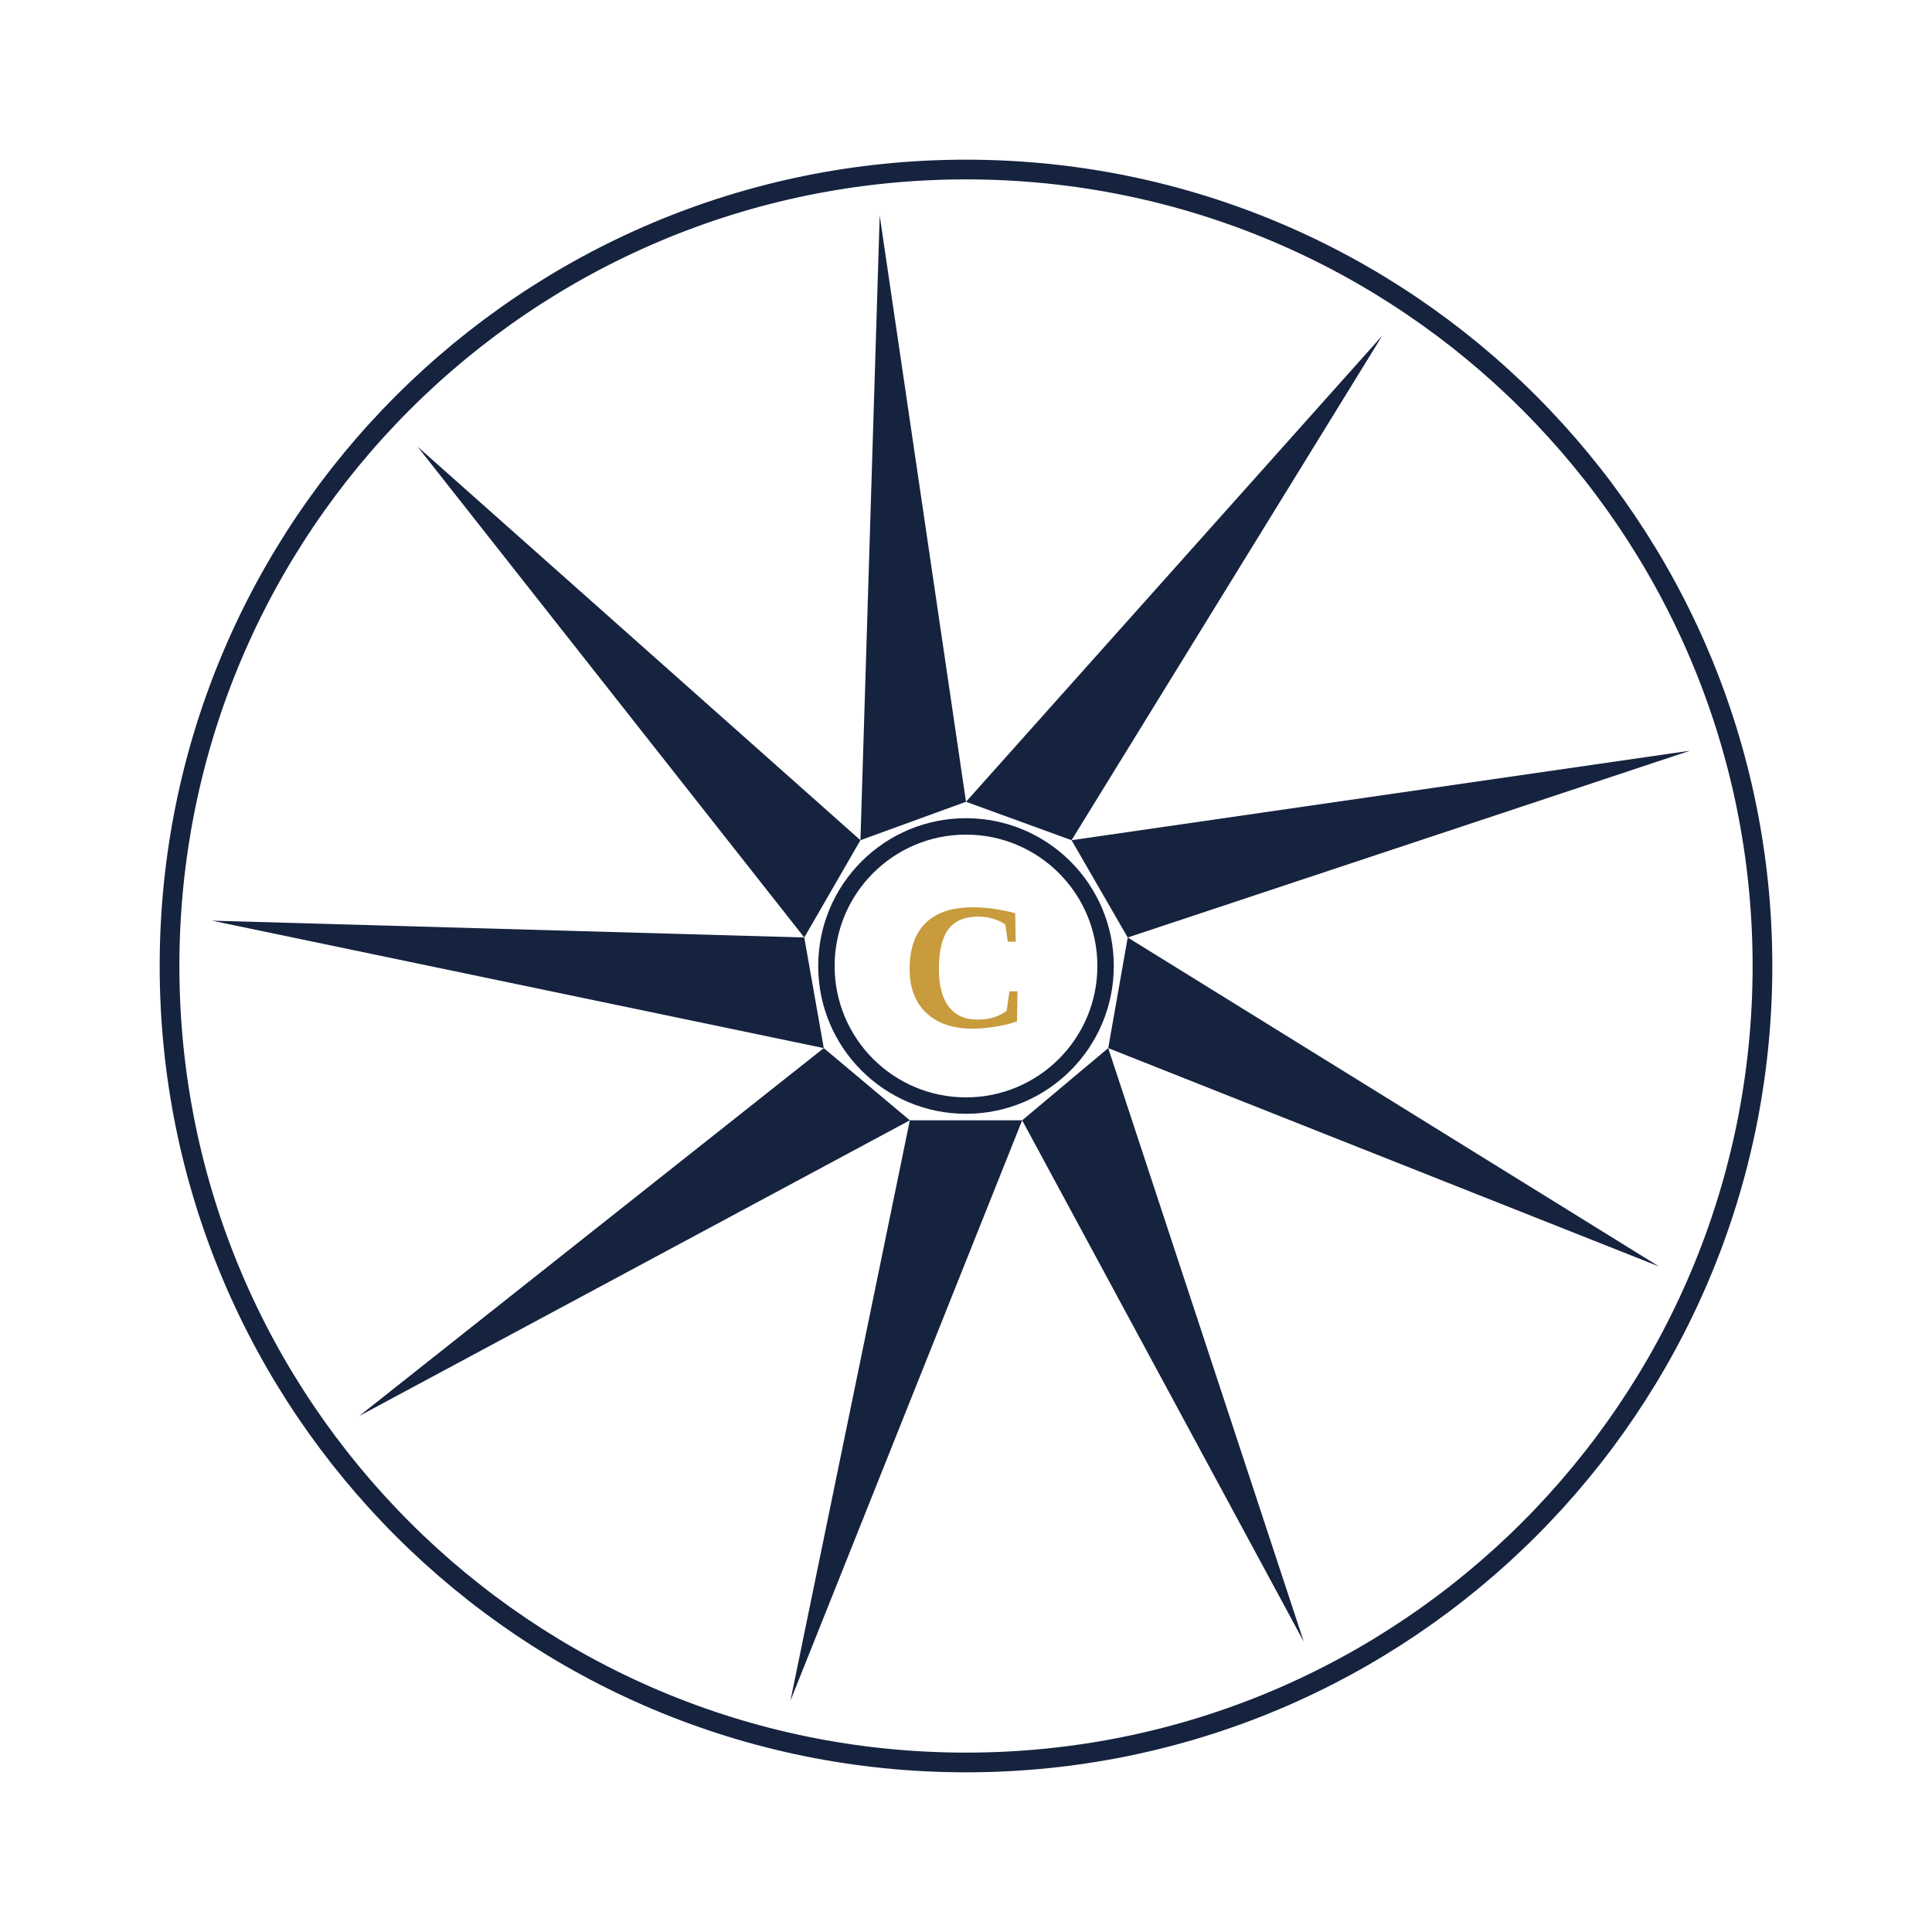
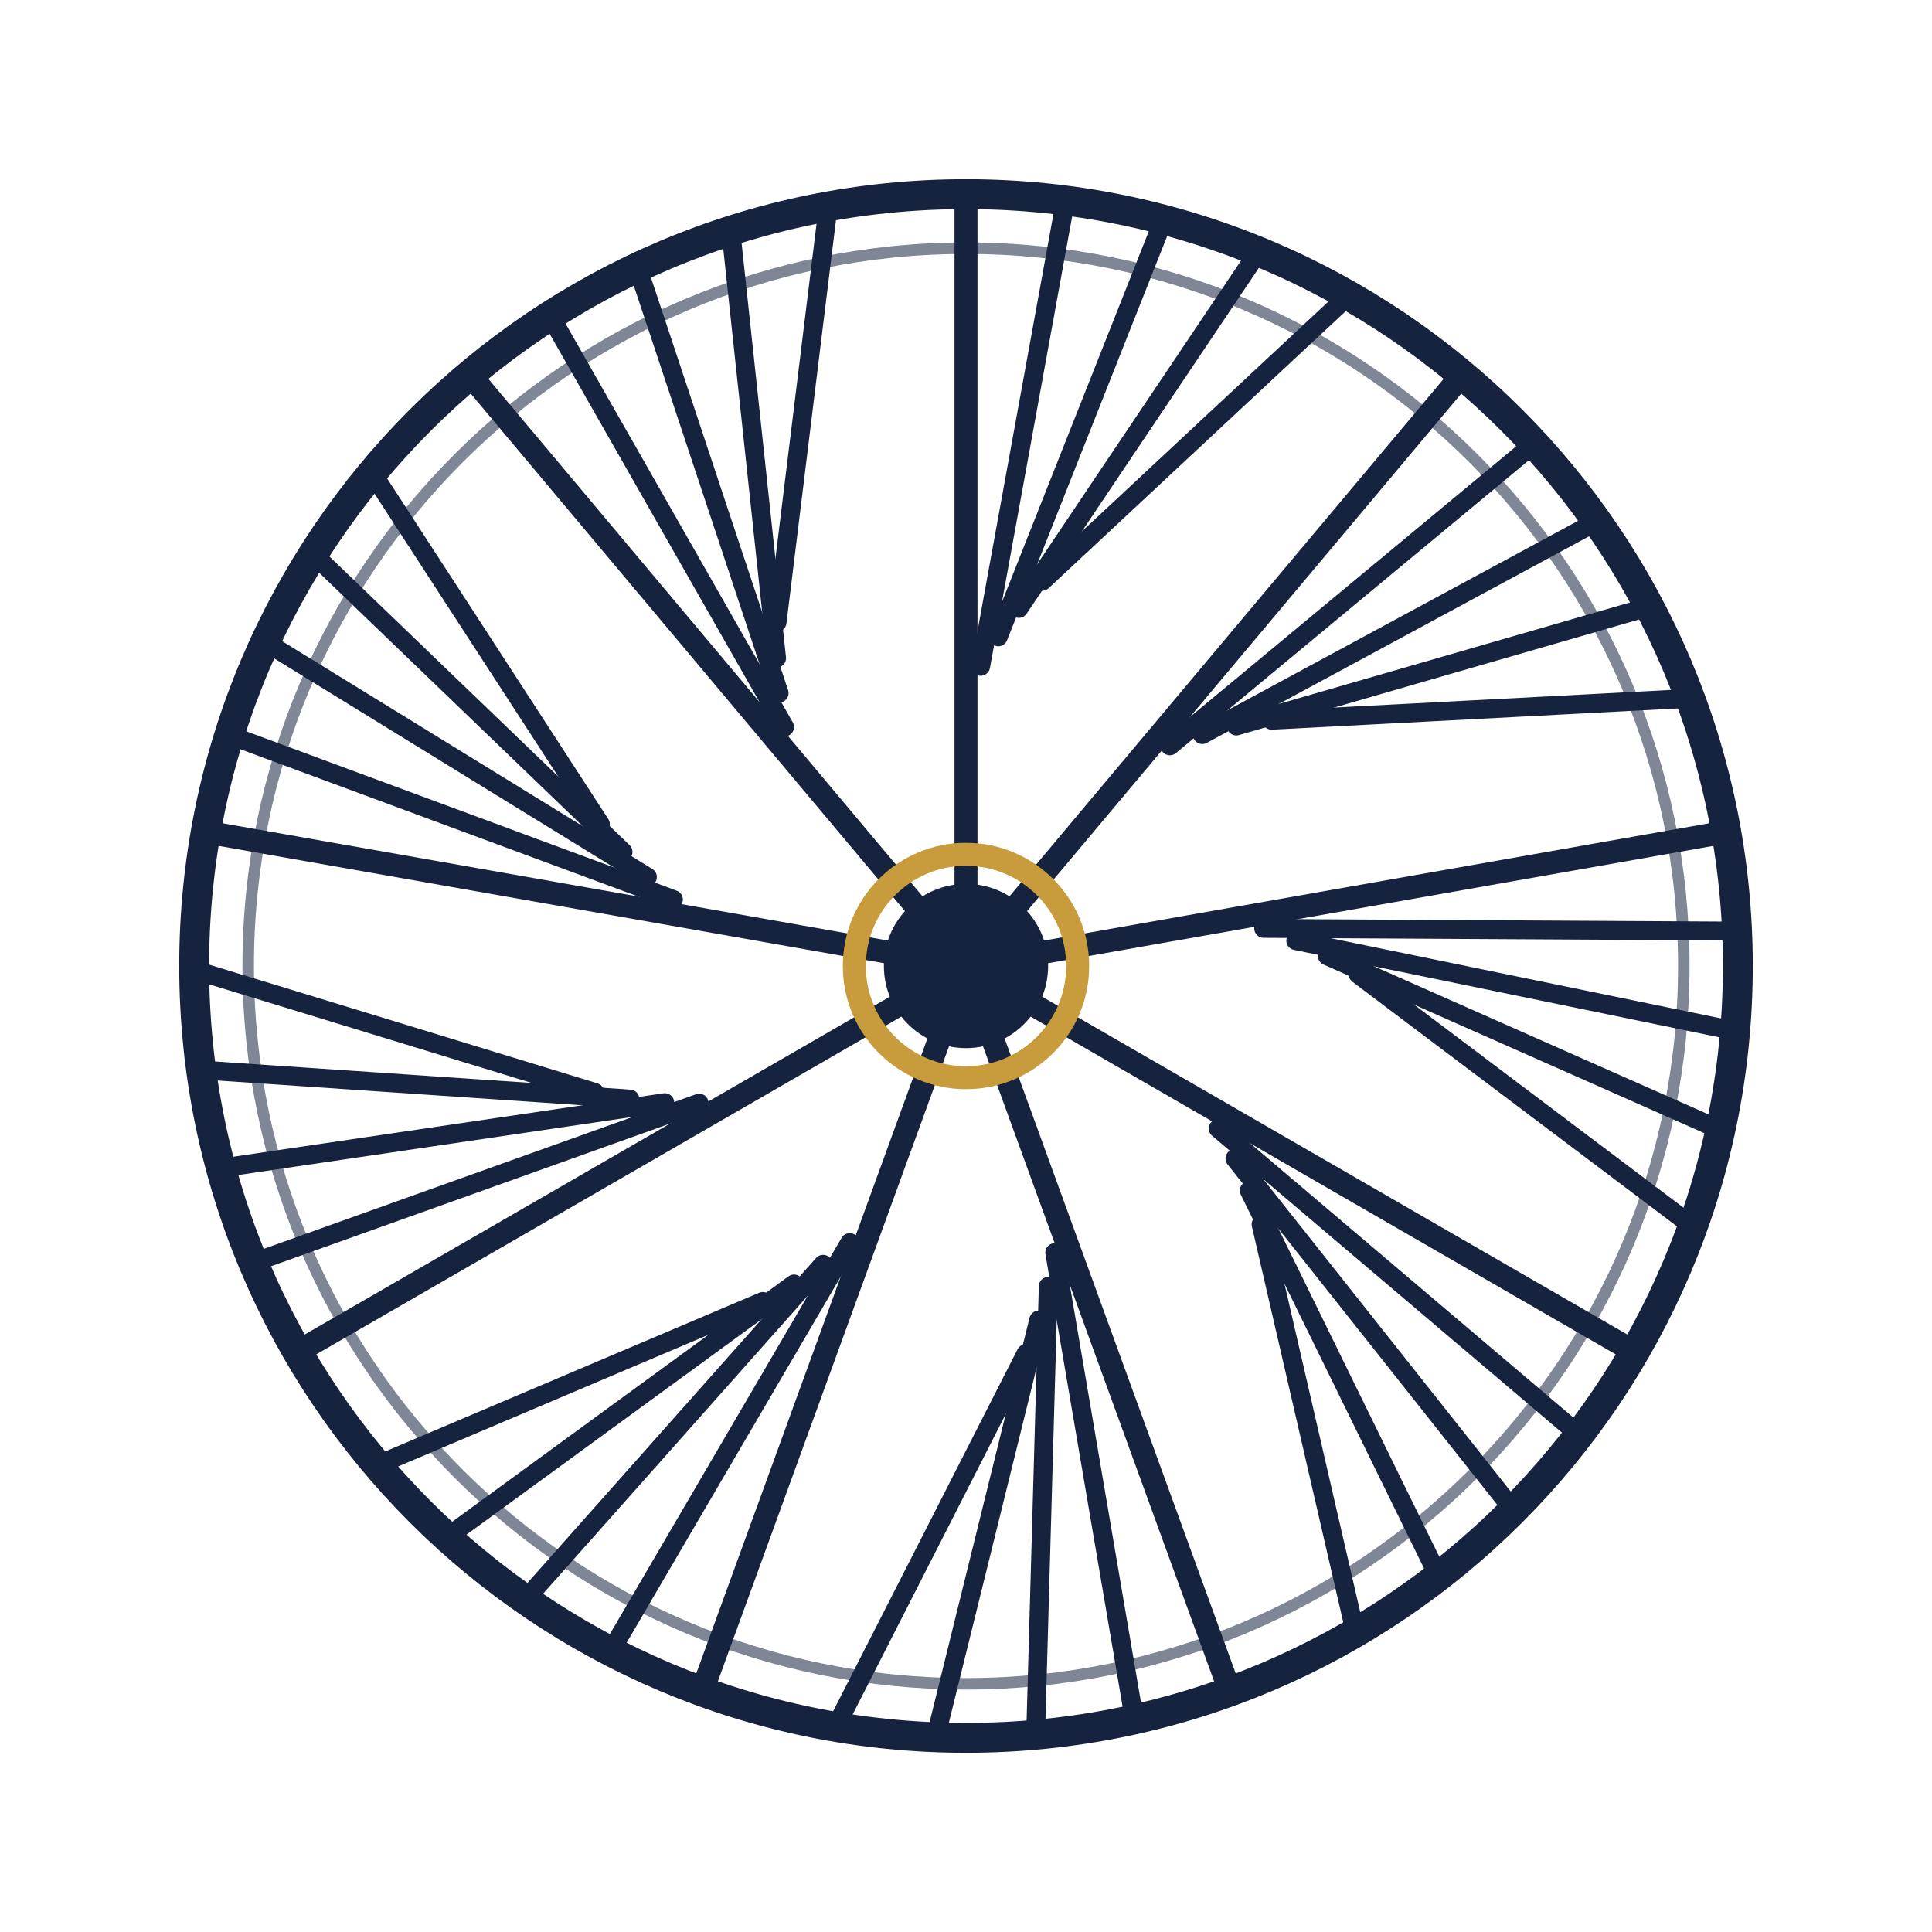
<svg xmlns="http://www.w3.org/2000/svg" width="400" height="400" viewBox="0 0 400 400">
  <rect x="0" y="0" width="400" height="400" fill="#FFFFFF" />
  <g transform="translate(30,30)">
-     <circle cx="170" cy="170" r="164.9" fill="none" stroke="#16233F" stroke-width="4.08" />
-     <polygon points="170,136 256.186,39.49 191.855,143.954" fill="#16233F" />
-     <line x1="173.961" y1="121.473" x2="225.876" y2="37.404" stroke="#FFFFFF" stroke-width="2.815" stroke-linecap="round" />
-     <line x1="177.896" y1="121.957" x2="234.58" y2="44.929" stroke="#FFFFFF" stroke-width="2.815" stroke-linecap="round" />
-     <polygon points="191.855,143.954 319.913,125.423 203.483,164.096" fill="#16233F" />
-     <line x1="204.227" y1="135.373" x2="298.034" y2="104.342" stroke="#FFFFFF" stroke-width="2.815" stroke-linecap="round" />
-     <line x1="206.931" y1="138.272" x2="299.865" y2="115.701" stroke="#FFFFFF" stroke-width="2.815" stroke-linecap="round" />
-     <polygon points="203.483,164.096 313.493,232.214 199.445,187" fill="#16233F" />
-     <line x1="218.477" y1="165.474" x2="310.284" y2="202.002" stroke="#FFFFFF" stroke-width="2.815" stroke-linecap="round" />
-     <line x1="218.685" y1="169.434" x2="304.385" y2="211.88" stroke="#FFFFFF" stroke-width="2.815" stroke-linecap="round" />
-     <polygon points="199.445,187 239.932,309.895 181.629,201.95" fill="#16233F" />
-     <line x1="210.045" y1="197.694" x2="256.893" y2="284.688" stroke="#FFFFFF" stroke-width="2.815" stroke-linecap="round" />
-     <line x1="207.659" y1="200.86" x2="246.025" y2="288.463" stroke="#FFFFFF" stroke-width="2.815" stroke-linecap="round" />
-     <polygon points="181.629,201.95 133.648,322.117 158.371,201.95" fill="#16233F" />
-     <line x1="182.875" y1="216.955" x2="162.844" y2="313.71" stroke="#FFFFFF" stroke-width="2.815" stroke-linecap="round" />
-     <line x1="179.012" y1="217.847" x2="152.092" y2="309.616" stroke="#FFFFFF" stroke-width="2.815" stroke-linecap="round" />
-     <polygon points="158.371,201.95 44.374,263.162 140.555,187" fill="#16233F" />
-     <line x1="149.681" y1="214.245" x2="72.143" y2="275.488" stroke="#FFFFFF" stroke-width="2.815" stroke-linecap="round" />
-     <line x1="146.148" y1="212.445" x2="66.538" y2="265.441" stroke="#FFFFFF" stroke-width="2.815" stroke-linecap="round" />
-     <polygon points="140.555,187 13.882,160.615 136.517,164.096" fill="#16233F" />
-     <line x1="125.994" y1="190.833" x2="27.231" y2="187.908" stroke="#FFFFFF" stroke-width="2.815" stroke-linecap="round" />
-     <line x1="124.445" y1="187.183" x2="29.395" y2="176.608" stroke="#FFFFFF" stroke-width="2.815" stroke-linecap="round" />
-     <polygon points="136.517,164.096 56.439,62.46 148.145,143.954" fill="#16233F" />
-     <line x1="122.898" y1="157.672" x2="49.122" y2="91.948" stroke="#FFFFFF" stroke-width="2.815" stroke-linecap="round" />
-     <line x1="124.058" y1="153.881" x2="58.043" y2="84.683" stroke="#FFFFFF" stroke-width="2.815" stroke-linecap="round" />
-     <polygon points="148.145,143.954 152.132,14.624 170,136" fill="#16233F" />
-     <line x1="141.842" y1="130.28" x2="127.573" y2="32.509" stroke="#FFFFFF" stroke-width="2.815" stroke-linecap="round" />
-     <line x1="145.167" y1="128.121" x2="139.077" y2="32.679" stroke="#FFFFFF" stroke-width="2.815" stroke-linecap="round" />
-     <circle cx="170" cy="170" r="28.9" fill="#FFFFFF" />
-     <circle cx="170" cy="170" r="28.9" fill="none" stroke="#16233F" stroke-width="3.4" />
-     <text x="170" y="170" text-anchor="middle" dominant-baseline="central" font-family="Liberation Serif, Georgia, serif" font-weight="bold" font-size="37.4" fill="#C89B3C">C</text>
+     <circle cx="170" cy="170" r="159.8" fill="#FFFFFF" stroke="#16233F" stroke-width="6.188" />
+     <circle cx="170" cy="170" r="148.614" fill="none" stroke="#16233F" stroke-width="2.38" opacity="0.55" />
+     <line x1="170" y1="154.7" x2="170" y2="12.597" stroke="#16233F" stroke-width="4.76" stroke-linecap="round" />
+     <line x1="173.034" y1="107.956" x2="190.164" y2="13.894" stroke="#16233F" stroke-width="3.903" stroke-linecap="round" />
+     <line x1="176.682" y1="101.851" x2="209.995" y2="17.763" stroke="#16233F" stroke-width="3.903" stroke-linecap="round" />
+     <line x1="180.932" y1="95.969" x2="229.168" y2="24.141" stroke="#16233F" stroke-width="3.903" stroke-linecap="round" />
+     <line x1="185.77" y1="90.354" x2="247.365" y2="32.922" stroke="#16233F" stroke-width="3.903" stroke-linecap="round" />
+     <line x1="179.835" y1="158.28" x2="271.177" y2="49.422" stroke="#16233F" stroke-width="4.76" stroke-linecap="round" />
+     <line x1="212.206" y1="124.422" x2="285.789" y2="63.377" stroke="#16233F" stroke-width="3.903" stroke-linecap="round" />
+     <line x1="218.924" y1="122.09" x2="298.494" y2="79.088" stroke="#16233F" stroke-width="3.903" stroke-linecap="round" />
+     <line x1="225.961" y1="120.316" x2="309.082" y2="96.298" stroke="#16233F" stroke-width="3.903" stroke-linecap="round" />
+     <line x1="233.276" y1="119.125" x2="317.377" y2="114.722" stroke="#16233F" stroke-width="3.903" stroke-linecap="round" />
+     <line x1="185.068" y1="167.343" x2="325.012" y2="142.667" stroke="#16233F" stroke-width="4.76" stroke-linecap="round" />
+     <line x1="231.628" y1="162.215" x2="327.236" y2="162.75" stroke="#16233F" stroke-width="3.903" stroke-linecap="round" />
+     <line x1="238.274" y1="164.747" x2="326.869" y2="182.952" stroke="#16233F" stroke-width="3.903" stroke-linecap="round" />
+     <line x1="244.805" y1="167.911" x2="323.918" y2="202.941" stroke="#16233F" stroke-width="3.903" stroke-linecap="round" />
+     <line x1="251.174" y1="171.7" x2="318.43" y2="222.387" stroke="#16233F" stroke-width="3.903" stroke-linecap="round" />
+     <line x1="183.25" y1="177.65" x2="306.315" y2="248.701" stroke="#16233F" stroke-width="4.76" stroke-linecap="round" />
+     <line x1="222.214" y1="203.65" x2="295.11" y2="265.515" stroke="#16233F" stroke-width="3.903" stroke-linecap="round" />
+     <line x1="225.678" y1="209.861" x2="281.843" y2="280.755" stroke="#16233F" stroke-width="3.903" stroke-linecap="round" />
+     <line x1="228.647" y1="216.483" x2="266.734" y2="294.17" stroke="#16233F" stroke-width="3.903" stroke-linecap="round" />
+     <line x1="231.09" y1="223.48" x2="250.03" y2="305.539" stroke="#16233F" stroke-width="3.903" stroke-linecap="round" />
+     <line x1="175.233" y1="184.377" x2="223.835" y2="317.91" stroke="#16233F" stroke-width="4.76" stroke-linecap="round" />
+     <line x1="188.369" y1="229.34" x2="204.444" y2="323.588" stroke="#16233F" stroke-width="3.903" stroke-linecap="round" />
+     <line x1="187.029" y1="236.325" x2="184.485" y2="326.735" stroke="#16233F" stroke-width="3.903" stroke-linecap="round" />
+     <line x1="185.047" y1="243.306" x2="164.287" y2="327.299" stroke="#16233F" stroke-width="3.903" stroke-linecap="round" />
+     <line x1="182.421" y1="250.236" x2="144.184" y2="325.271" stroke="#16233F" stroke-width="3.903" stroke-linecap="round" />
+     <line x1="164.767" y1="184.377" x2="116.165" y2="317.91" stroke="#16233F" stroke-width="4.76" stroke-linecap="round" />
+     <line x1="145.928" y1="227.264" x2="97.661" y2="309.795" stroke="#16233F" stroke-width="3.903" stroke-linecap="round" />
+     <line x1="140.412" y1="231.754" x2="80.349" y2="299.377" stroke="#16233F" stroke-width="3.903" stroke-linecap="round" />
+     <line x1="134.407" y1="235.828" x2="64.514" y2="286.826" stroke="#16233F" stroke-width="3.903" stroke-linecap="round" />
+     <line x1="127.94" y1="239.449" x2="50.417" y2="272.35" stroke="#16233F" stroke-width="3.903" stroke-linecap="round" />
+     <line x1="156.75" y1="177.65" x2="33.685" y2="248.701" stroke="#16233F" stroke-width="4.76" stroke-linecap="round" />
+     <line x1="114.751" y1="198.394" x2="24.726" y2="230.591" stroke="#16233F" stroke-width="3.903" stroke-linecap="round" />
+     <line x1="107.64" y1="198.288" x2="18.161" y2="211.481" stroke="#16233F" stroke-width="3.903" stroke-linecap="round" />
+     <line x1="100.421" y1="197.548" x2="14.098" y2="191.689" stroke="#16233F" stroke-width="3.903" stroke-linecap="round" />
+     <line x1="93.14" y1="196.165" x2="12.605" y2="171.538" stroke="#16233F" stroke-width="3.903" stroke-linecap="round" />
+     <line x1="154.932" y1="167.343" x2="14.988" y2="142.667" stroke="#16233F" stroke-width="4.76" stroke-linecap="round" />
+     <line x1="109.426" y1="156.238" x2="19.767" y2="123.035" stroke="#16233F" stroke-width="3.903" stroke-linecap="round" />
+     <line x1="104.046" y1="151.585" x2="27.021" y2="104.177" stroke="#16233F" stroke-width="3.903" stroke-linecap="round" />
+     <line x1="98.992" y1="146.379" x2="36.631" y2="86.403" stroke="#16233F" stroke-width="3.903" stroke-linecap="round" />
+     <line x1="94.303" y1="140.639" x2="48.439" y2="70.007" stroke="#16233F" stroke-width="3.903" stroke-linecap="round" />
+     <line x1="160.165" y1="158.28" x2="68.823" y2="49.422" stroke="#16233F" stroke-width="4.76" stroke-linecap="round" />
+     <line x1="132.444" y1="120.521" x2="85.103" y2="37.455" stroke="#16233F" stroke-width="3.903" stroke-linecap="round" />
+     <line x1="131.313" y1="113.5" x2="102.782" y2="27.671" stroke="#16233F" stroke-width="3.903" stroke-linecap="round" />
+     <line x1="130.788" y1="106.262" x2="121.569" y2="20.233" stroke="#16233F" stroke-width="3.903" stroke-linecap="round" />
+     <line x1="130.885" y1="98.851" x2="141.154" y2="15.263" stroke="#16233F" stroke-width="3.903" stroke-linecap="round" />
+     <circle cx="170" cy="170" r="17" fill="#16233F" />
+     <circle cx="170" cy="170" r="23.12" fill="none" stroke="#C89B3C" stroke-width="4.76" />
  </g>
</svg>
